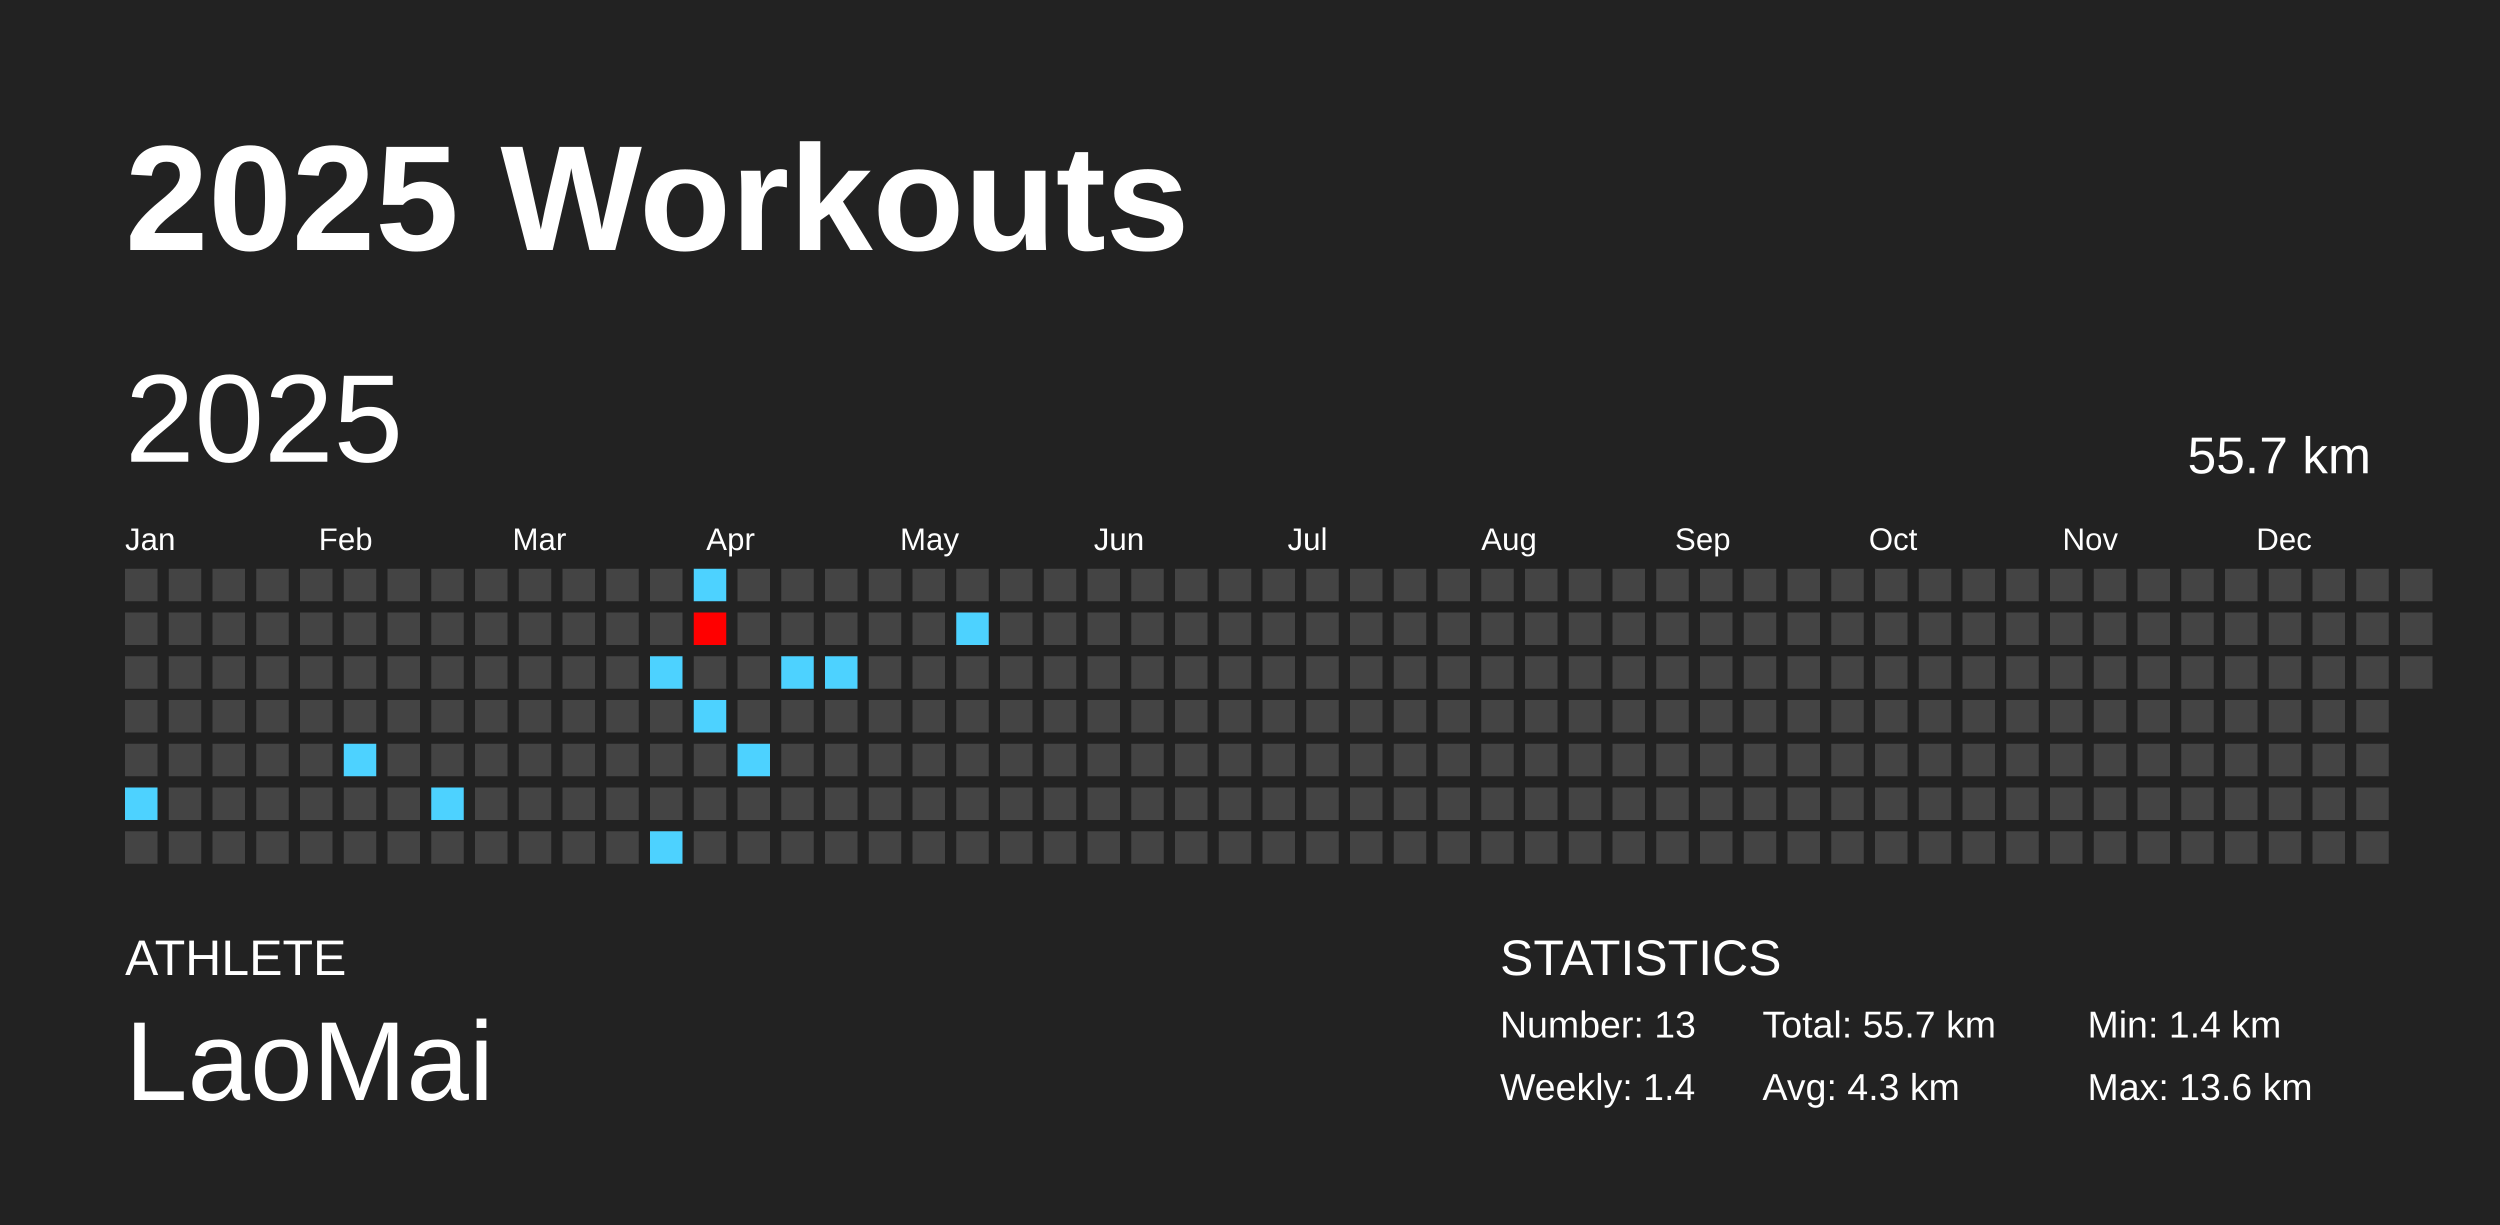
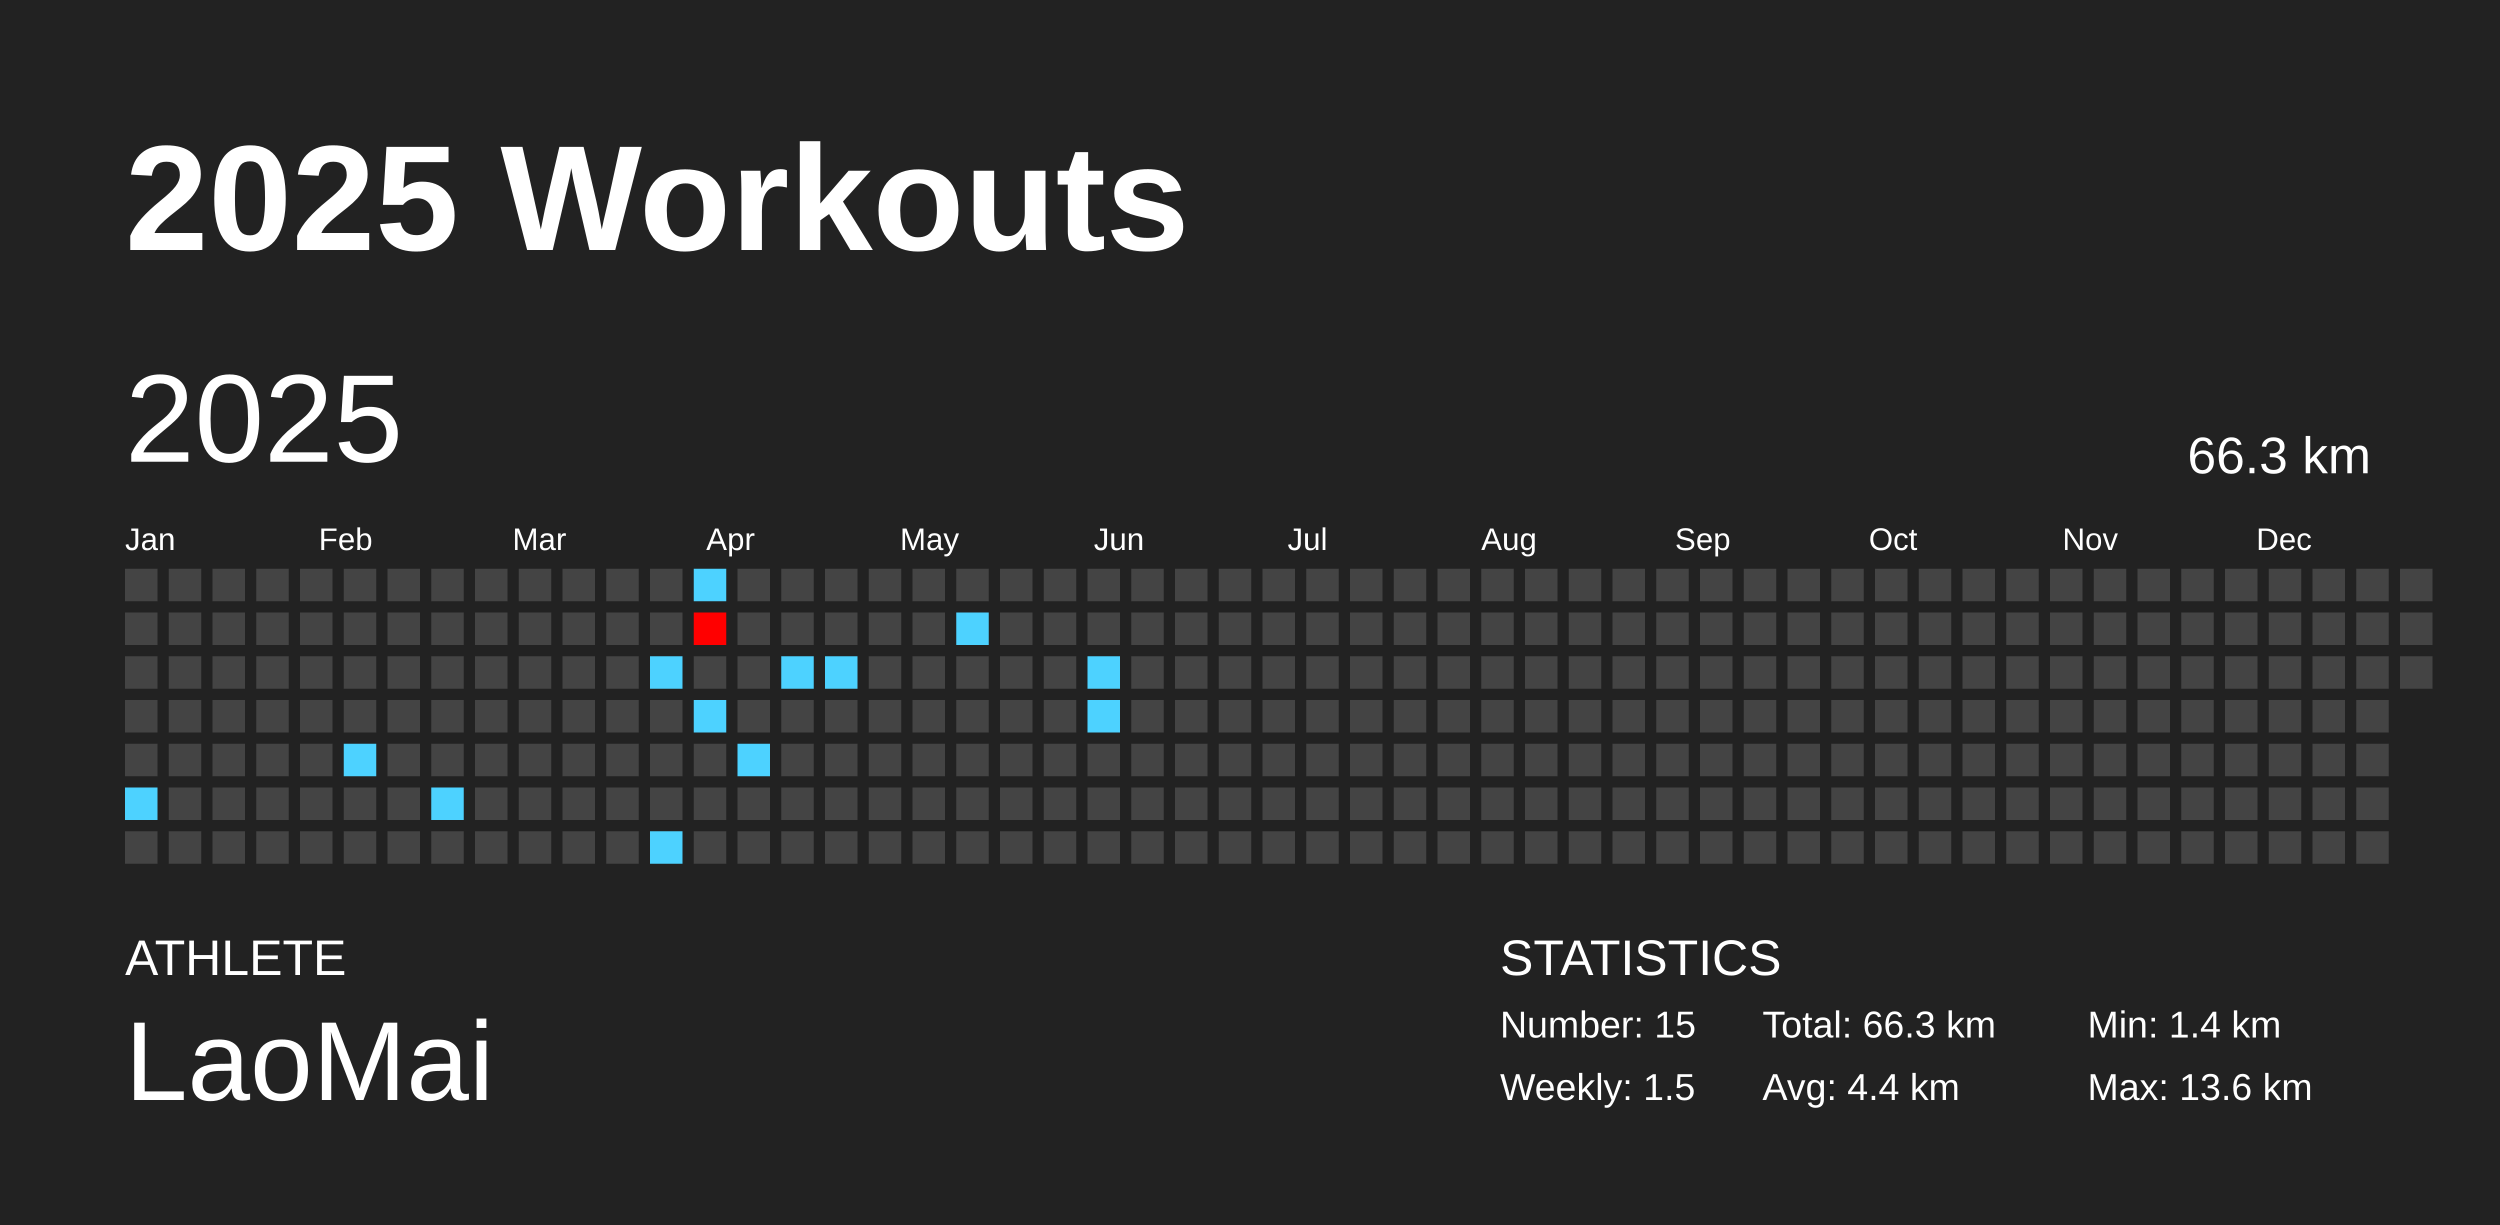
<svg xmlns="http://www.w3.org/2000/svg" baseProfile="full" height="98mm" version="1.1" viewBox="0,0,200,98" width="200mm">
  <defs />
  <rect fill="#222222" height="98" width="200" x="0" y="0" />
  <text fill="#FFFFFF" style="font-size:12px; font-family:Arial; font-weight:bold;" x="10" y="20">2025 Workouts</text>
  <text fill="#FFFFFF" style="font-size:4px; font-family:Arial" x="10" y="78">ATHLETE</text>
  <text fill="#FFFFFF" style="font-size:9px; font-family:Arial" x="10" y="88">LaoMai</text>
  <text fill="#FFFFFF" style="font-size:4px; font-family:Arial" x="120" y="78">STATISTICS</text>
-   <text fill="#FFFFFF" style="font-size:3px; font-family:Arial" x="120" y="83">Number: 13</text>
-   <text fill="#FFFFFF" style="font-size:3px; font-family:Arial" x="120" y="88">Weekly: 1.4</text>
-   <text fill="#FFFFFF" style="font-size:3px; font-family:Arial" x="141" y="83">Total: 55.7 km</text>
-   <text fill="#FFFFFF" style="font-size:3px; font-family:Arial" x="141" y="88">Avg: 4.3 km</text>
+   <text fill="#FFFFFF" style="font-size:3px; font-family:Arial" x="120" y="83">Number: 15</text>
+   <text fill="#FFFFFF" style="font-size:3px; font-family:Arial" x="120" y="88">Weekly: 1.5</text>
+   <text fill="#FFFFFF" style="font-size:3px; font-family:Arial" x="141" y="83">Total: 66.3 km</text>
+   <text fill="#FFFFFF" style="font-size:3px; font-family:Arial" x="141" y="88">Avg: 4.4 km</text>
  <text fill="#FFFFFF" style="font-size:3px; font-family:Arial" x="167" y="83">Min: 1.4 km</text>
  <text fill="#FFFFFF" style="font-size:3px; font-family:Arial" x="167" y="88">Max: 13.6 km</text>
  <text dominant-baseline="hanging" fill="#FFFFFF" style="font-size:10.0px; font-family:Arial;" x="10" y="30">2025</text>
-   <text dominant-baseline="hanging" fill="#FFFFFF" style="font-size:4.125px; font-family:Arial;" x="175" y="35">55.7 km</text>
+   <text dominant-baseline="hanging" fill="#FFFFFF" style="font-size:4.125px; font-family:Arial;" x="175" y="35">66.3 km</text>
  <text fill="#FFFFFF" style="font-size:2.5px; font-family:Arial" x="10.0" y="44">Jan</text>
  <text fill="#FFFFFF" style="font-size:2.5px; font-family:Arial" x="25.5" y="44">Feb</text>
  <text fill="#FFFFFF" style="font-size:2.5px; font-family:Arial" x="41.0" y="44">Mar</text>
  <text fill="#FFFFFF" style="font-size:2.5px; font-family:Arial" x="56.5" y="44">Apr</text>
  <text fill="#FFFFFF" style="font-size:2.5px; font-family:Arial" x="72.0" y="44">May</text>
  <text fill="#FFFFFF" style="font-size:2.5px; font-family:Arial" x="87.5" y="44">Jun</text>
  <text fill="#FFFFFF" style="font-size:2.5px; font-family:Arial" x="103.0" y="44">Jul</text>
  <text fill="#FFFFFF" style="font-size:2.5px; font-family:Arial" x="118.5" y="44">Aug</text>
  <text fill="#FFFFFF" style="font-size:2.5px; font-family:Arial" x="134.0" y="44">Sep</text>
  <text fill="#FFFFFF" style="font-size:2.5px; font-family:Arial" x="149.5" y="44">Oct</text>
  <text fill="#FFFFFF" style="font-size:2.5px; font-family:Arial" x="165.0" y="44">Nov</text>
  <text fill="#FFFFFF" style="font-size:2.5px; font-family:Arial" x="180.5" y="44">Dec</text>
  <rect fill="#444444" height="2.6" width="2.6" x="10.0" y="45.5" />
  <rect fill="#444444" height="2.6" width="2.6" x="10.0" y="49.0" />
  <rect fill="#444444" height="2.6" width="2.6" x="10.0" y="52.5" />
  <rect fill="#444444" height="2.6" width="2.6" x="10.0" y="56.0" />
  <rect fill="#444444" height="2.6" width="2.6" x="10.0" y="59.5" />
  <rect fill="#4dd2ff" height="2.6" width="2.6" x="10.0" y="63.0" />
  <rect fill="#444444" height="2.6" width="2.6" x="10.0" y="66.5" />
  <rect fill="#444444" height="2.6" width="2.6" x="13.5" y="45.5" />
  <rect fill="#444444" height="2.6" width="2.6" x="13.5" y="49.0" />
  <rect fill="#444444" height="2.6" width="2.6" x="13.5" y="52.5" />
  <rect fill="#444444" height="2.6" width="2.6" x="13.5" y="56.0" />
  <rect fill="#444444" height="2.6" width="2.6" x="13.5" y="59.5" />
  <rect fill="#444444" height="2.6" width="2.6" x="13.5" y="63.0" />
  <rect fill="#444444" height="2.6" width="2.6" x="13.5" y="66.5" />
  <rect fill="#444444" height="2.6" width="2.6" x="17.0" y="45.5" />
  <rect fill="#444444" height="2.6" width="2.6" x="17.0" y="49.0" />
  <rect fill="#444444" height="2.6" width="2.6" x="17.0" y="52.5" />
  <rect fill="#444444" height="2.6" width="2.6" x="17.0" y="56.0" />
  <rect fill="#444444" height="2.6" width="2.6" x="17.0" y="59.5" />
  <rect fill="#444444" height="2.6" width="2.6" x="17.0" y="63.0" />
  <rect fill="#444444" height="2.6" width="2.6" x="17.0" y="66.5" />
  <rect fill="#444444" height="2.6" width="2.6" x="20.5" y="45.5" />
  <rect fill="#444444" height="2.6" width="2.6" x="20.5" y="49.0" />
  <rect fill="#444444" height="2.6" width="2.6" x="20.5" y="52.5" />
  <rect fill="#444444" height="2.6" width="2.6" x="20.5" y="56.0" />
  <rect fill="#444444" height="2.6" width="2.6" x="20.5" y="59.5" />
  <rect fill="#444444" height="2.6" width="2.6" x="20.5" y="63.0" />
  <rect fill="#444444" height="2.6" width="2.6" x="20.5" y="66.5" />
  <rect fill="#444444" height="2.6" width="2.6" x="24.0" y="45.5" />
  <rect fill="#444444" height="2.6" width="2.6" x="24.0" y="49.0" />
  <rect fill="#444444" height="2.6" width="2.6" x="24.0" y="52.5" />
  <rect fill="#444444" height="2.6" width="2.6" x="24.0" y="56.0" />
  <rect fill="#444444" height="2.6" width="2.6" x="24.0" y="59.5" />
  <rect fill="#444444" height="2.6" width="2.6" x="24.0" y="63.0" />
  <rect fill="#444444" height="2.6" width="2.6" x="24.0" y="66.5" />
  <rect fill="#444444" height="2.6" width="2.6" x="27.5" y="45.5" />
  <rect fill="#444444" height="2.6" width="2.6" x="27.5" y="49.0" />
  <rect fill="#444444" height="2.6" width="2.6" x="27.5" y="52.5" />
  <rect fill="#444444" height="2.6" width="2.6" x="27.5" y="56.0" />
  <rect fill="#4dd2ff" height="2.6" width="2.6" x="27.5" y="59.5" />
  <rect fill="#444444" height="2.6" width="2.6" x="27.5" y="63.0" />
  <rect fill="#444444" height="2.6" width="2.6" x="27.5" y="66.5" />
  <rect fill="#444444" height="2.6" width="2.6" x="31.0" y="45.5" />
  <rect fill="#444444" height="2.6" width="2.6" x="31.0" y="49.0" />
  <rect fill="#444444" height="2.6" width="2.6" x="31.0" y="52.5" />
  <rect fill="#444444" height="2.6" width="2.6" x="31.0" y="56.0" />
  <rect fill="#444444" height="2.6" width="2.6" x="31.0" y="59.5" />
  <rect fill="#444444" height="2.6" width="2.6" x="31.0" y="63.0" />
  <rect fill="#444444" height="2.6" width="2.6" x="31.0" y="66.5" />
  <rect fill="#444444" height="2.6" width="2.6" x="34.5" y="45.5" />
  <rect fill="#444444" height="2.6" width="2.6" x="34.5" y="49.0" />
  <rect fill="#444444" height="2.6" width="2.6" x="34.5" y="52.5" />
  <rect fill="#444444" height="2.6" width="2.6" x="34.5" y="56.0" />
  <rect fill="#444444" height="2.6" width="2.6" x="34.5" y="59.5" />
  <rect fill="#4dd2ff" height="2.6" width="2.6" x="34.5" y="63.0" />
  <rect fill="#444444" height="2.6" width="2.6" x="34.5" y="66.5" />
  <rect fill="#444444" height="2.6" width="2.6" x="38.0" y="45.5" />
  <rect fill="#444444" height="2.6" width="2.6" x="38.0" y="49.0" />
  <rect fill="#444444" height="2.6" width="2.6" x="38.0" y="52.5" />
  <rect fill="#444444" height="2.6" width="2.6" x="38.0" y="56.0" />
  <rect fill="#444444" height="2.6" width="2.6" x="38.0" y="59.5" />
  <rect fill="#444444" height="2.6" width="2.6" x="38.0" y="63.0" />
  <rect fill="#444444" height="2.6" width="2.6" x="38.0" y="66.5" />
  <rect fill="#444444" height="2.6" width="2.6" x="41.5" y="45.5" />
  <rect fill="#444444" height="2.6" width="2.6" x="41.5" y="49.0" />
  <rect fill="#444444" height="2.6" width="2.6" x="41.5" y="52.5" />
  <rect fill="#444444" height="2.6" width="2.6" x="41.5" y="56.0" />
  <rect fill="#444444" height="2.6" width="2.6" x="41.5" y="59.5" />
  <rect fill="#444444" height="2.6" width="2.6" x="41.5" y="63.0" />
  <rect fill="#444444" height="2.6" width="2.6" x="41.5" y="66.5" />
  <rect fill="#444444" height="2.6" width="2.6" x="45.0" y="45.5" />
  <rect fill="#444444" height="2.6" width="2.6" x="45.0" y="49.0" />
  <rect fill="#444444" height="2.6" width="2.6" x="45.0" y="52.5" />
  <rect fill="#444444" height="2.6" width="2.6" x="45.0" y="56.0" />
  <rect fill="#444444" height="2.6" width="2.6" x="45.0" y="59.5" />
  <rect fill="#444444" height="2.6" width="2.6" x="45.0" y="63.0" />
  <rect fill="#444444" height="2.6" width="2.6" x="45.0" y="66.5" />
  <rect fill="#444444" height="2.6" width="2.6" x="48.5" y="45.5" />
  <rect fill="#444444" height="2.6" width="2.6" x="48.5" y="49.0" />
  <rect fill="#444444" height="2.6" width="2.6" x="48.5" y="52.5" />
  <rect fill="#444444" height="2.6" width="2.6" x="48.5" y="56.0" />
  <rect fill="#444444" height="2.6" width="2.6" x="48.5" y="59.5" />
  <rect fill="#444444" height="2.6" width="2.6" x="48.5" y="63.0" />
  <rect fill="#444444" height="2.6" width="2.6" x="48.5" y="66.5" />
  <rect fill="#444444" height="2.6" width="2.6" x="52.0" y="45.5" />
  <rect fill="#444444" height="2.6" width="2.6" x="52.0" y="49.0" />
  <rect fill="#4dd2ff" height="2.6" width="2.6" x="52.0" y="52.5" />
  <rect fill="#444444" height="2.6" width="2.6" x="52.0" y="56.0" />
  <rect fill="#444444" height="2.6" width="2.6" x="52.0" y="59.5" />
  <rect fill="#444444" height="2.6" width="2.6" x="52.0" y="63.0" />
  <rect fill="#4dd2ff" height="2.6" width="2.6" x="52.0" y="66.5" />
  <rect fill="#4dd2ff" height="2.6" width="2.6" x="55.5" y="45.5" />
  <rect fill="red" height="2.6" width="2.6" x="55.5" y="49.0" />
  <rect fill="#444444" height="2.6" width="2.6" x="55.5" y="52.5" />
  <rect fill="#4dd2ff" height="2.6" width="2.6" x="55.5" y="56.0" />
  <rect fill="#444444" height="2.6" width="2.6" x="55.5" y="59.5" />
  <rect fill="#444444" height="2.6" width="2.6" x="55.5" y="63.0" />
  <rect fill="#444444" height="2.6" width="2.6" x="55.5" y="66.5" />
  <rect fill="#444444" height="2.6" width="2.6" x="59.0" y="45.5" />
  <rect fill="#444444" height="2.6" width="2.6" x="59.0" y="49.0" />
  <rect fill="#444444" height="2.6" width="2.6" x="59.0" y="52.5" />
  <rect fill="#444444" height="2.6" width="2.6" x="59.0" y="56.0" />
  <rect fill="#4dd2ff" height="2.6" width="2.6" x="59.0" y="59.5" />
  <rect fill="#444444" height="2.6" width="2.6" x="59.0" y="63.0" />
  <rect fill="#444444" height="2.6" width="2.6" x="59.0" y="66.5" />
  <rect fill="#444444" height="2.6" width="2.6" x="62.5" y="45.5" />
  <rect fill="#444444" height="2.6" width="2.6" x="62.5" y="49.0" />
  <rect fill="#4dd2ff" height="2.6" width="2.6" x="62.5" y="52.5" />
  <rect fill="#444444" height="2.6" width="2.6" x="62.5" y="56.0" />
  <rect fill="#444444" height="2.6" width="2.6" x="62.5" y="59.5" />
  <rect fill="#444444" height="2.6" width="2.6" x="62.5" y="63.0" />
  <rect fill="#444444" height="2.6" width="2.6" x="62.5" y="66.5" />
  <rect fill="#444444" height="2.6" width="2.6" x="66.0" y="45.5" />
  <rect fill="#444444" height="2.6" width="2.6" x="66.0" y="49.0" />
  <rect fill="#4dd2ff" height="2.6" width="2.6" x="66.0" y="52.5" />
  <rect fill="#444444" height="2.6" width="2.6" x="66.0" y="56.0" />
  <rect fill="#444444" height="2.6" width="2.6" x="66.0" y="59.5" />
  <rect fill="#444444" height="2.6" width="2.6" x="66.0" y="63.0" />
  <rect fill="#444444" height="2.6" width="2.6" x="66.0" y="66.5" />
  <rect fill="#444444" height="2.6" width="2.6" x="69.5" y="45.5" />
  <rect fill="#444444" height="2.6" width="2.6" x="69.5" y="49.0" />
  <rect fill="#444444" height="2.6" width="2.6" x="69.5" y="52.5" />
  <rect fill="#444444" height="2.6" width="2.6" x="69.5" y="56.0" />
  <rect fill="#444444" height="2.6" width="2.6" x="69.5" y="59.5" />
  <rect fill="#444444" height="2.6" width="2.6" x="69.5" y="63.0" />
  <rect fill="#444444" height="2.6" width="2.6" x="69.5" y="66.5" />
  <rect fill="#444444" height="2.6" width="2.6" x="73.0" y="45.5" />
  <rect fill="#444444" height="2.6" width="2.6" x="73.0" y="49.0" />
  <rect fill="#444444" height="2.6" width="2.6" x="73.0" y="52.5" />
  <rect fill="#444444" height="2.6" width="2.6" x="73.0" y="56.0" />
  <rect fill="#444444" height="2.6" width="2.6" x="73.0" y="59.5" />
  <rect fill="#444444" height="2.6" width="2.6" x="73.0" y="63.0" />
  <rect fill="#444444" height="2.6" width="2.6" x="73.0" y="66.5" />
  <rect fill="#444444" height="2.6" width="2.6" x="76.5" y="45.5" />
  <rect fill="#4dd2ff" height="2.6" width="2.6" x="76.5" y="49.0" />
  <rect fill="#444444" height="2.6" width="2.6" x="76.5" y="52.5" />
  <rect fill="#444444" height="2.6" width="2.6" x="76.5" y="56.0" />
  <rect fill="#444444" height="2.6" width="2.6" x="76.5" y="59.5" />
  <rect fill="#444444" height="2.6" width="2.6" x="76.5" y="63.0" />
  <rect fill="#444444" height="2.6" width="2.6" x="76.5" y="66.5" />
  <rect fill="#444444" height="2.6" width="2.6" x="80.0" y="45.5" />
  <rect fill="#444444" height="2.6" width="2.6" x="80.0" y="49.0" />
  <rect fill="#444444" height="2.6" width="2.6" x="80.0" y="52.5" />
  <rect fill="#444444" height="2.6" width="2.6" x="80.0" y="56.0" />
  <rect fill="#444444" height="2.6" width="2.6" x="80.0" y="59.5" />
  <rect fill="#444444" height="2.6" width="2.6" x="80.0" y="63.0" />
  <rect fill="#444444" height="2.6" width="2.6" x="80.0" y="66.5" />
  <rect fill="#444444" height="2.6" width="2.6" x="83.5" y="45.5" />
  <rect fill="#444444" height="2.6" width="2.6" x="83.5" y="49.0" />
  <rect fill="#444444" height="2.6" width="2.6" x="83.5" y="52.5" />
  <rect fill="#444444" height="2.6" width="2.6" x="83.5" y="56.0" />
  <rect fill="#444444" height="2.6" width="2.6" x="83.5" y="59.5" />
  <rect fill="#444444" height="2.6" width="2.6" x="83.5" y="63.0" />
  <rect fill="#444444" height="2.6" width="2.6" x="83.5" y="66.5" />
  <rect fill="#444444" height="2.6" width="2.6" x="87.0" y="45.5" />
  <rect fill="#444444" height="2.6" width="2.6" x="87.0" y="49.0" />
-   <rect fill="#444444" height="2.6" width="2.6" x="87.0" y="52.5" />
-   <rect fill="#444444" height="2.6" width="2.6" x="87.0" y="56.0" />
+   <rect fill="#4dd2ff" height="2.6" width="2.6" x="87.0" y="52.5" />
+   <rect fill="#4dd2ff" height="2.6" width="2.6" x="87.0" y="56.0" />
  <rect fill="#444444" height="2.6" width="2.6" x="87.0" y="59.5" />
  <rect fill="#444444" height="2.6" width="2.6" x="87.0" y="63.0" />
  <rect fill="#444444" height="2.6" width="2.6" x="87.0" y="66.5" />
  <rect fill="#444444" height="2.6" width="2.6" x="90.5" y="45.5" />
  <rect fill="#444444" height="2.6" width="2.6" x="90.5" y="49.0" />
  <rect fill="#444444" height="2.6" width="2.6" x="90.5" y="52.5" />
  <rect fill="#444444" height="2.6" width="2.6" x="90.5" y="56.0" />
  <rect fill="#444444" height="2.6" width="2.6" x="90.5" y="59.5" />
  <rect fill="#444444" height="2.6" width="2.6" x="90.5" y="63.0" />
  <rect fill="#444444" height="2.6" width="2.6" x="90.5" y="66.5" />
  <rect fill="#444444" height="2.6" width="2.6" x="94.0" y="45.5" />
  <rect fill="#444444" height="2.6" width="2.6" x="94.0" y="49.0" />
  <rect fill="#444444" height="2.6" width="2.6" x="94.0" y="52.5" />
  <rect fill="#444444" height="2.6" width="2.6" x="94.0" y="56.0" />
  <rect fill="#444444" height="2.6" width="2.6" x="94.0" y="59.5" />
  <rect fill="#444444" height="2.6" width="2.6" x="94.0" y="63.0" />
  <rect fill="#444444" height="2.6" width="2.6" x="94.0" y="66.5" />
  <rect fill="#444444" height="2.6" width="2.6" x="97.5" y="45.5" />
  <rect fill="#444444" height="2.6" width="2.6" x="97.5" y="49.0" />
  <rect fill="#444444" height="2.6" width="2.6" x="97.5" y="52.5" />
  <rect fill="#444444" height="2.6" width="2.6" x="97.5" y="56.0" />
  <rect fill="#444444" height="2.6" width="2.6" x="97.5" y="59.5" />
  <rect fill="#444444" height="2.6" width="2.6" x="97.5" y="63.0" />
  <rect fill="#444444" height="2.6" width="2.6" x="97.5" y="66.5" />
  <rect fill="#444444" height="2.6" width="2.6" x="101.0" y="45.5" />
  <rect fill="#444444" height="2.6" width="2.6" x="101.0" y="49.0" />
  <rect fill="#444444" height="2.6" width="2.6" x="101.0" y="52.5" />
  <rect fill="#444444" height="2.6" width="2.6" x="101.0" y="56.0" />
  <rect fill="#444444" height="2.6" width="2.6" x="101.0" y="59.5" />
  <rect fill="#444444" height="2.6" width="2.6" x="101.0" y="63.0" />
  <rect fill="#444444" height="2.6" width="2.6" x="101.0" y="66.5" />
  <rect fill="#444444" height="2.6" width="2.6" x="104.5" y="45.5" />
  <rect fill="#444444" height="2.6" width="2.6" x="104.5" y="49.0" />
  <rect fill="#444444" height="2.6" width="2.6" x="104.5" y="52.5" />
  <rect fill="#444444" height="2.6" width="2.6" x="104.5" y="56.0" />
  <rect fill="#444444" height="2.6" width="2.6" x="104.5" y="59.5" />
  <rect fill="#444444" height="2.6" width="2.6" x="104.5" y="63.0" />
  <rect fill="#444444" height="2.6" width="2.6" x="104.5" y="66.5" />
  <rect fill="#444444" height="2.6" width="2.6" x="108.0" y="45.5" />
  <rect fill="#444444" height="2.6" width="2.6" x="108.0" y="49.0" />
  <rect fill="#444444" height="2.6" width="2.6" x="108.0" y="52.5" />
  <rect fill="#444444" height="2.6" width="2.6" x="108.0" y="56.0" />
  <rect fill="#444444" height="2.6" width="2.6" x="108.0" y="59.5" />
  <rect fill="#444444" height="2.6" width="2.6" x="108.0" y="63.0" />
  <rect fill="#444444" height="2.6" width="2.6" x="108.0" y="66.5" />
  <rect fill="#444444" height="2.6" width="2.6" x="111.5" y="45.5" />
  <rect fill="#444444" height="2.6" width="2.6" x="111.5" y="49.0" />
  <rect fill="#444444" height="2.6" width="2.6" x="111.5" y="52.5" />
  <rect fill="#444444" height="2.6" width="2.6" x="111.5" y="56.0" />
  <rect fill="#444444" height="2.6" width="2.6" x="111.5" y="59.5" />
  <rect fill="#444444" height="2.6" width="2.6" x="111.5" y="63.0" />
  <rect fill="#444444" height="2.6" width="2.6" x="111.5" y="66.5" />
  <rect fill="#444444" height="2.6" width="2.6" x="115.0" y="45.5" />
  <rect fill="#444444" height="2.6" width="2.6" x="115.0" y="49.0" />
  <rect fill="#444444" height="2.6" width="2.6" x="115.0" y="52.5" />
  <rect fill="#444444" height="2.6" width="2.6" x="115.0" y="56.0" />
  <rect fill="#444444" height="2.6" width="2.6" x="115.0" y="59.5" />
  <rect fill="#444444" height="2.6" width="2.6" x="115.0" y="63.0" />
  <rect fill="#444444" height="2.6" width="2.6" x="115.0" y="66.5" />
  <rect fill="#444444" height="2.6" width="2.6" x="118.5" y="45.5" />
  <rect fill="#444444" height="2.6" width="2.6" x="118.5" y="49.0" />
  <rect fill="#444444" height="2.6" width="2.6" x="118.5" y="52.5" />
  <rect fill="#444444" height="2.6" width="2.6" x="118.5" y="56.0" />
  <rect fill="#444444" height="2.6" width="2.6" x="118.5" y="59.5" />
  <rect fill="#444444" height="2.6" width="2.6" x="118.5" y="63.0" />
  <rect fill="#444444" height="2.6" width="2.6" x="118.5" y="66.5" />
  <rect fill="#444444" height="2.6" width="2.6" x="122.0" y="45.5" />
  <rect fill="#444444" height="2.6" width="2.6" x="122.0" y="49.0" />
  <rect fill="#444444" height="2.6" width="2.6" x="122.0" y="52.5" />
  <rect fill="#444444" height="2.6" width="2.6" x="122.0" y="56.0" />
  <rect fill="#444444" height="2.6" width="2.6" x="122.0" y="59.5" />
  <rect fill="#444444" height="2.6" width="2.6" x="122.0" y="63.0" />
  <rect fill="#444444" height="2.6" width="2.6" x="122.0" y="66.5" />
  <rect fill="#444444" height="2.6" width="2.6" x="125.5" y="45.5" />
  <rect fill="#444444" height="2.6" width="2.6" x="125.5" y="49.0" />
  <rect fill="#444444" height="2.6" width="2.6" x="125.5" y="52.5" />
  <rect fill="#444444" height="2.6" width="2.6" x="125.5" y="56.0" />
  <rect fill="#444444" height="2.6" width="2.6" x="125.5" y="59.5" />
  <rect fill="#444444" height="2.6" width="2.6" x="125.5" y="63.0" />
  <rect fill="#444444" height="2.6" width="2.6" x="125.5" y="66.5" />
  <rect fill="#444444" height="2.6" width="2.6" x="129.0" y="45.5" />
  <rect fill="#444444" height="2.6" width="2.6" x="129.0" y="49.0" />
  <rect fill="#444444" height="2.6" width="2.6" x="129.0" y="52.5" />
  <rect fill="#444444" height="2.6" width="2.6" x="129.0" y="56.0" />
  <rect fill="#444444" height="2.6" width="2.6" x="129.0" y="59.5" />
  <rect fill="#444444" height="2.6" width="2.6" x="129.0" y="63.0" />
  <rect fill="#444444" height="2.6" width="2.6" x="129.0" y="66.5" />
  <rect fill="#444444" height="2.6" width="2.6" x="132.5" y="45.5" />
  <rect fill="#444444" height="2.6" width="2.6" x="132.5" y="49.0" />
  <rect fill="#444444" height="2.6" width="2.6" x="132.5" y="52.5" />
  <rect fill="#444444" height="2.6" width="2.6" x="132.5" y="56.0" />
  <rect fill="#444444" height="2.6" width="2.6" x="132.5" y="59.5" />
  <rect fill="#444444" height="2.6" width="2.6" x="132.5" y="63.0" />
  <rect fill="#444444" height="2.6" width="2.6" x="132.5" y="66.5" />
  <rect fill="#444444" height="2.6" width="2.6" x="136.0" y="45.5" />
  <rect fill="#444444" height="2.6" width="2.6" x="136.0" y="49.0" />
  <rect fill="#444444" height="2.6" width="2.6" x="136.0" y="52.5" />
  <rect fill="#444444" height="2.6" width="2.6" x="136.0" y="56.0" />
  <rect fill="#444444" height="2.6" width="2.6" x="136.0" y="59.5" />
  <rect fill="#444444" height="2.6" width="2.6" x="136.0" y="63.0" />
  <rect fill="#444444" height="2.6" width="2.6" x="136.0" y="66.5" />
  <rect fill="#444444" height="2.6" width="2.6" x="139.5" y="45.5" />
  <rect fill="#444444" height="2.6" width="2.6" x="139.5" y="49.0" />
  <rect fill="#444444" height="2.6" width="2.6" x="139.5" y="52.5" />
  <rect fill="#444444" height="2.6" width="2.6" x="139.5" y="56.0" />
  <rect fill="#444444" height="2.6" width="2.6" x="139.5" y="59.5" />
  <rect fill="#444444" height="2.6" width="2.6" x="139.5" y="63.0" />
  <rect fill="#444444" height="2.6" width="2.6" x="139.5" y="66.5" />
  <rect fill="#444444" height="2.6" width="2.6" x="143.0" y="45.5" />
  <rect fill="#444444" height="2.6" width="2.6" x="143.0" y="49.0" />
  <rect fill="#444444" height="2.6" width="2.6" x="143.0" y="52.5" />
  <rect fill="#444444" height="2.6" width="2.6" x="143.0" y="56.0" />
  <rect fill="#444444" height="2.6" width="2.6" x="143.0" y="59.5" />
  <rect fill="#444444" height="2.6" width="2.6" x="143.0" y="63.0" />
  <rect fill="#444444" height="2.6" width="2.6" x="143.0" y="66.5" />
  <rect fill="#444444" height="2.6" width="2.6" x="146.5" y="45.5" />
  <rect fill="#444444" height="2.6" width="2.6" x="146.5" y="49.0" />
  <rect fill="#444444" height="2.6" width="2.6" x="146.5" y="52.5" />
  <rect fill="#444444" height="2.6" width="2.6" x="146.5" y="56.0" />
  <rect fill="#444444" height="2.6" width="2.6" x="146.5" y="59.5" />
  <rect fill="#444444" height="2.6" width="2.6" x="146.5" y="63.0" />
  <rect fill="#444444" height="2.6" width="2.6" x="146.5" y="66.5" />
  <rect fill="#444444" height="2.6" width="2.6" x="150.0" y="45.5" />
  <rect fill="#444444" height="2.6" width="2.6" x="150.0" y="49.0" />
  <rect fill="#444444" height="2.6" width="2.6" x="150.0" y="52.5" />
  <rect fill="#444444" height="2.6" width="2.6" x="150.0" y="56.0" />
  <rect fill="#444444" height="2.6" width="2.6" x="150.0" y="59.5" />
  <rect fill="#444444" height="2.6" width="2.6" x="150.0" y="63.0" />
  <rect fill="#444444" height="2.6" width="2.6" x="150.0" y="66.5" />
  <rect fill="#444444" height="2.6" width="2.6" x="153.5" y="45.5" />
  <rect fill="#444444" height="2.6" width="2.6" x="153.5" y="49.0" />
  <rect fill="#444444" height="2.6" width="2.6" x="153.5" y="52.5" />
  <rect fill="#444444" height="2.6" width="2.6" x="153.5" y="56.0" />
  <rect fill="#444444" height="2.6" width="2.6" x="153.5" y="59.5" />
  <rect fill="#444444" height="2.6" width="2.6" x="153.5" y="63.0" />
  <rect fill="#444444" height="2.6" width="2.6" x="153.5" y="66.5" />
  <rect fill="#444444" height="2.6" width="2.6" x="157.0" y="45.5" />
  <rect fill="#444444" height="2.6" width="2.6" x="157.0" y="49.0" />
  <rect fill="#444444" height="2.6" width="2.6" x="157.0" y="52.5" />
  <rect fill="#444444" height="2.6" width="2.6" x="157.0" y="56.0" />
  <rect fill="#444444" height="2.6" width="2.6" x="157.0" y="59.5" />
  <rect fill="#444444" height="2.6" width="2.6" x="157.0" y="63.0" />
  <rect fill="#444444" height="2.6" width="2.6" x="157.0" y="66.5" />
  <rect fill="#444444" height="2.6" width="2.6" x="160.5" y="45.5" />
  <rect fill="#444444" height="2.6" width="2.6" x="160.5" y="49.0" />
  <rect fill="#444444" height="2.6" width="2.6" x="160.5" y="52.5" />
  <rect fill="#444444" height="2.6" width="2.6" x="160.5" y="56.0" />
  <rect fill="#444444" height="2.6" width="2.6" x="160.5" y="59.5" />
  <rect fill="#444444" height="2.6" width="2.6" x="160.5" y="63.0" />
  <rect fill="#444444" height="2.6" width="2.6" x="160.5" y="66.5" />
  <rect fill="#444444" height="2.6" width="2.6" x="164.0" y="45.5" />
  <rect fill="#444444" height="2.6" width="2.6" x="164.0" y="49.0" />
  <rect fill="#444444" height="2.6" width="2.6" x="164.0" y="52.5" />
  <rect fill="#444444" height="2.6" width="2.6" x="164.0" y="56.0" />
  <rect fill="#444444" height="2.6" width="2.6" x="164.0" y="59.5" />
  <rect fill="#444444" height="2.6" width="2.6" x="164.0" y="63.0" />
  <rect fill="#444444" height="2.6" width="2.6" x="164.0" y="66.5" />
  <rect fill="#444444" height="2.6" width="2.6" x="167.5" y="45.5" />
  <rect fill="#444444" height="2.6" width="2.6" x="167.5" y="49.0" />
  <rect fill="#444444" height="2.6" width="2.6" x="167.5" y="52.5" />
  <rect fill="#444444" height="2.6" width="2.6" x="167.5" y="56.0" />
  <rect fill="#444444" height="2.6" width="2.6" x="167.5" y="59.5" />
  <rect fill="#444444" height="2.6" width="2.6" x="167.5" y="63.0" />
  <rect fill="#444444" height="2.6" width="2.6" x="167.5" y="66.5" />
  <rect fill="#444444" height="2.6" width="2.6" x="171.0" y="45.5" />
  <rect fill="#444444" height="2.6" width="2.6" x="171.0" y="49.0" />
  <rect fill="#444444" height="2.6" width="2.6" x="171.0" y="52.5" />
  <rect fill="#444444" height="2.6" width="2.6" x="171.0" y="56.0" />
  <rect fill="#444444" height="2.6" width="2.6" x="171.0" y="59.5" />
  <rect fill="#444444" height="2.6" width="2.6" x="171.0" y="63.0" />
  <rect fill="#444444" height="2.6" width="2.6" x="171.0" y="66.5" />
  <rect fill="#444444" height="2.6" width="2.6" x="174.5" y="45.5" />
  <rect fill="#444444" height="2.6" width="2.6" x="174.5" y="49.0" />
  <rect fill="#444444" height="2.6" width="2.6" x="174.5" y="52.5" />
  <rect fill="#444444" height="2.6" width="2.6" x="174.5" y="56.0" />
  <rect fill="#444444" height="2.6" width="2.6" x="174.5" y="59.5" />
  <rect fill="#444444" height="2.6" width="2.6" x="174.5" y="63.0" />
  <rect fill="#444444" height="2.6" width="2.6" x="174.5" y="66.5" />
  <rect fill="#444444" height="2.6" width="2.6" x="178.0" y="45.5" />
  <rect fill="#444444" height="2.6" width="2.6" x="178.0" y="49.0" />
  <rect fill="#444444" height="2.6" width="2.6" x="178.0" y="52.5" />
  <rect fill="#444444" height="2.6" width="2.6" x="178.0" y="56.0" />
  <rect fill="#444444" height="2.6" width="2.6" x="178.0" y="59.5" />
  <rect fill="#444444" height="2.6" width="2.6" x="178.0" y="63.0" />
  <rect fill="#444444" height="2.6" width="2.6" x="178.0" y="66.5" />
  <rect fill="#444444" height="2.6" width="2.6" x="181.5" y="45.5" />
  <rect fill="#444444" height="2.6" width="2.6" x="181.5" y="49.0" />
  <rect fill="#444444" height="2.6" width="2.6" x="181.5" y="52.5" />
  <rect fill="#444444" height="2.6" width="2.6" x="181.5" y="56.0" />
  <rect fill="#444444" height="2.6" width="2.6" x="181.5" y="59.5" />
  <rect fill="#444444" height="2.6" width="2.6" x="181.5" y="63.0" />
  <rect fill="#444444" height="2.6" width="2.6" x="181.5" y="66.5" />
  <rect fill="#444444" height="2.6" width="2.6" x="185.0" y="45.5" />
  <rect fill="#444444" height="2.6" width="2.6" x="185.0" y="49.0" />
  <rect fill="#444444" height="2.6" width="2.6" x="185.0" y="52.5" />
  <rect fill="#444444" height="2.6" width="2.6" x="185.0" y="56.0" />
  <rect fill="#444444" height="2.6" width="2.6" x="185.0" y="59.5" />
  <rect fill="#444444" height="2.6" width="2.6" x="185.0" y="63.0" />
  <rect fill="#444444" height="2.6" width="2.6" x="185.0" y="66.5" />
  <rect fill="#444444" height="2.6" width="2.6" x="188.5" y="45.5" />
  <rect fill="#444444" height="2.6" width="2.6" x="188.5" y="49.0" />
  <rect fill="#444444" height="2.6" width="2.6" x="188.5" y="52.5" />
  <rect fill="#444444" height="2.6" width="2.6" x="188.5" y="56.0" />
  <rect fill="#444444" height="2.6" width="2.6" x="188.5" y="59.5" />
  <rect fill="#444444" height="2.6" width="2.6" x="188.5" y="63.0" />
  <rect fill="#444444" height="2.6" width="2.6" x="188.5" y="66.5" />
  <rect fill="#444444" height="2.6" width="2.6" x="192.0" y="45.5" />
  <rect fill="#444444" height="2.6" width="2.6" x="192.0" y="49.0" />
  <rect fill="#444444" height="2.6" width="2.6" x="192.0" y="52.5" />
</svg>
